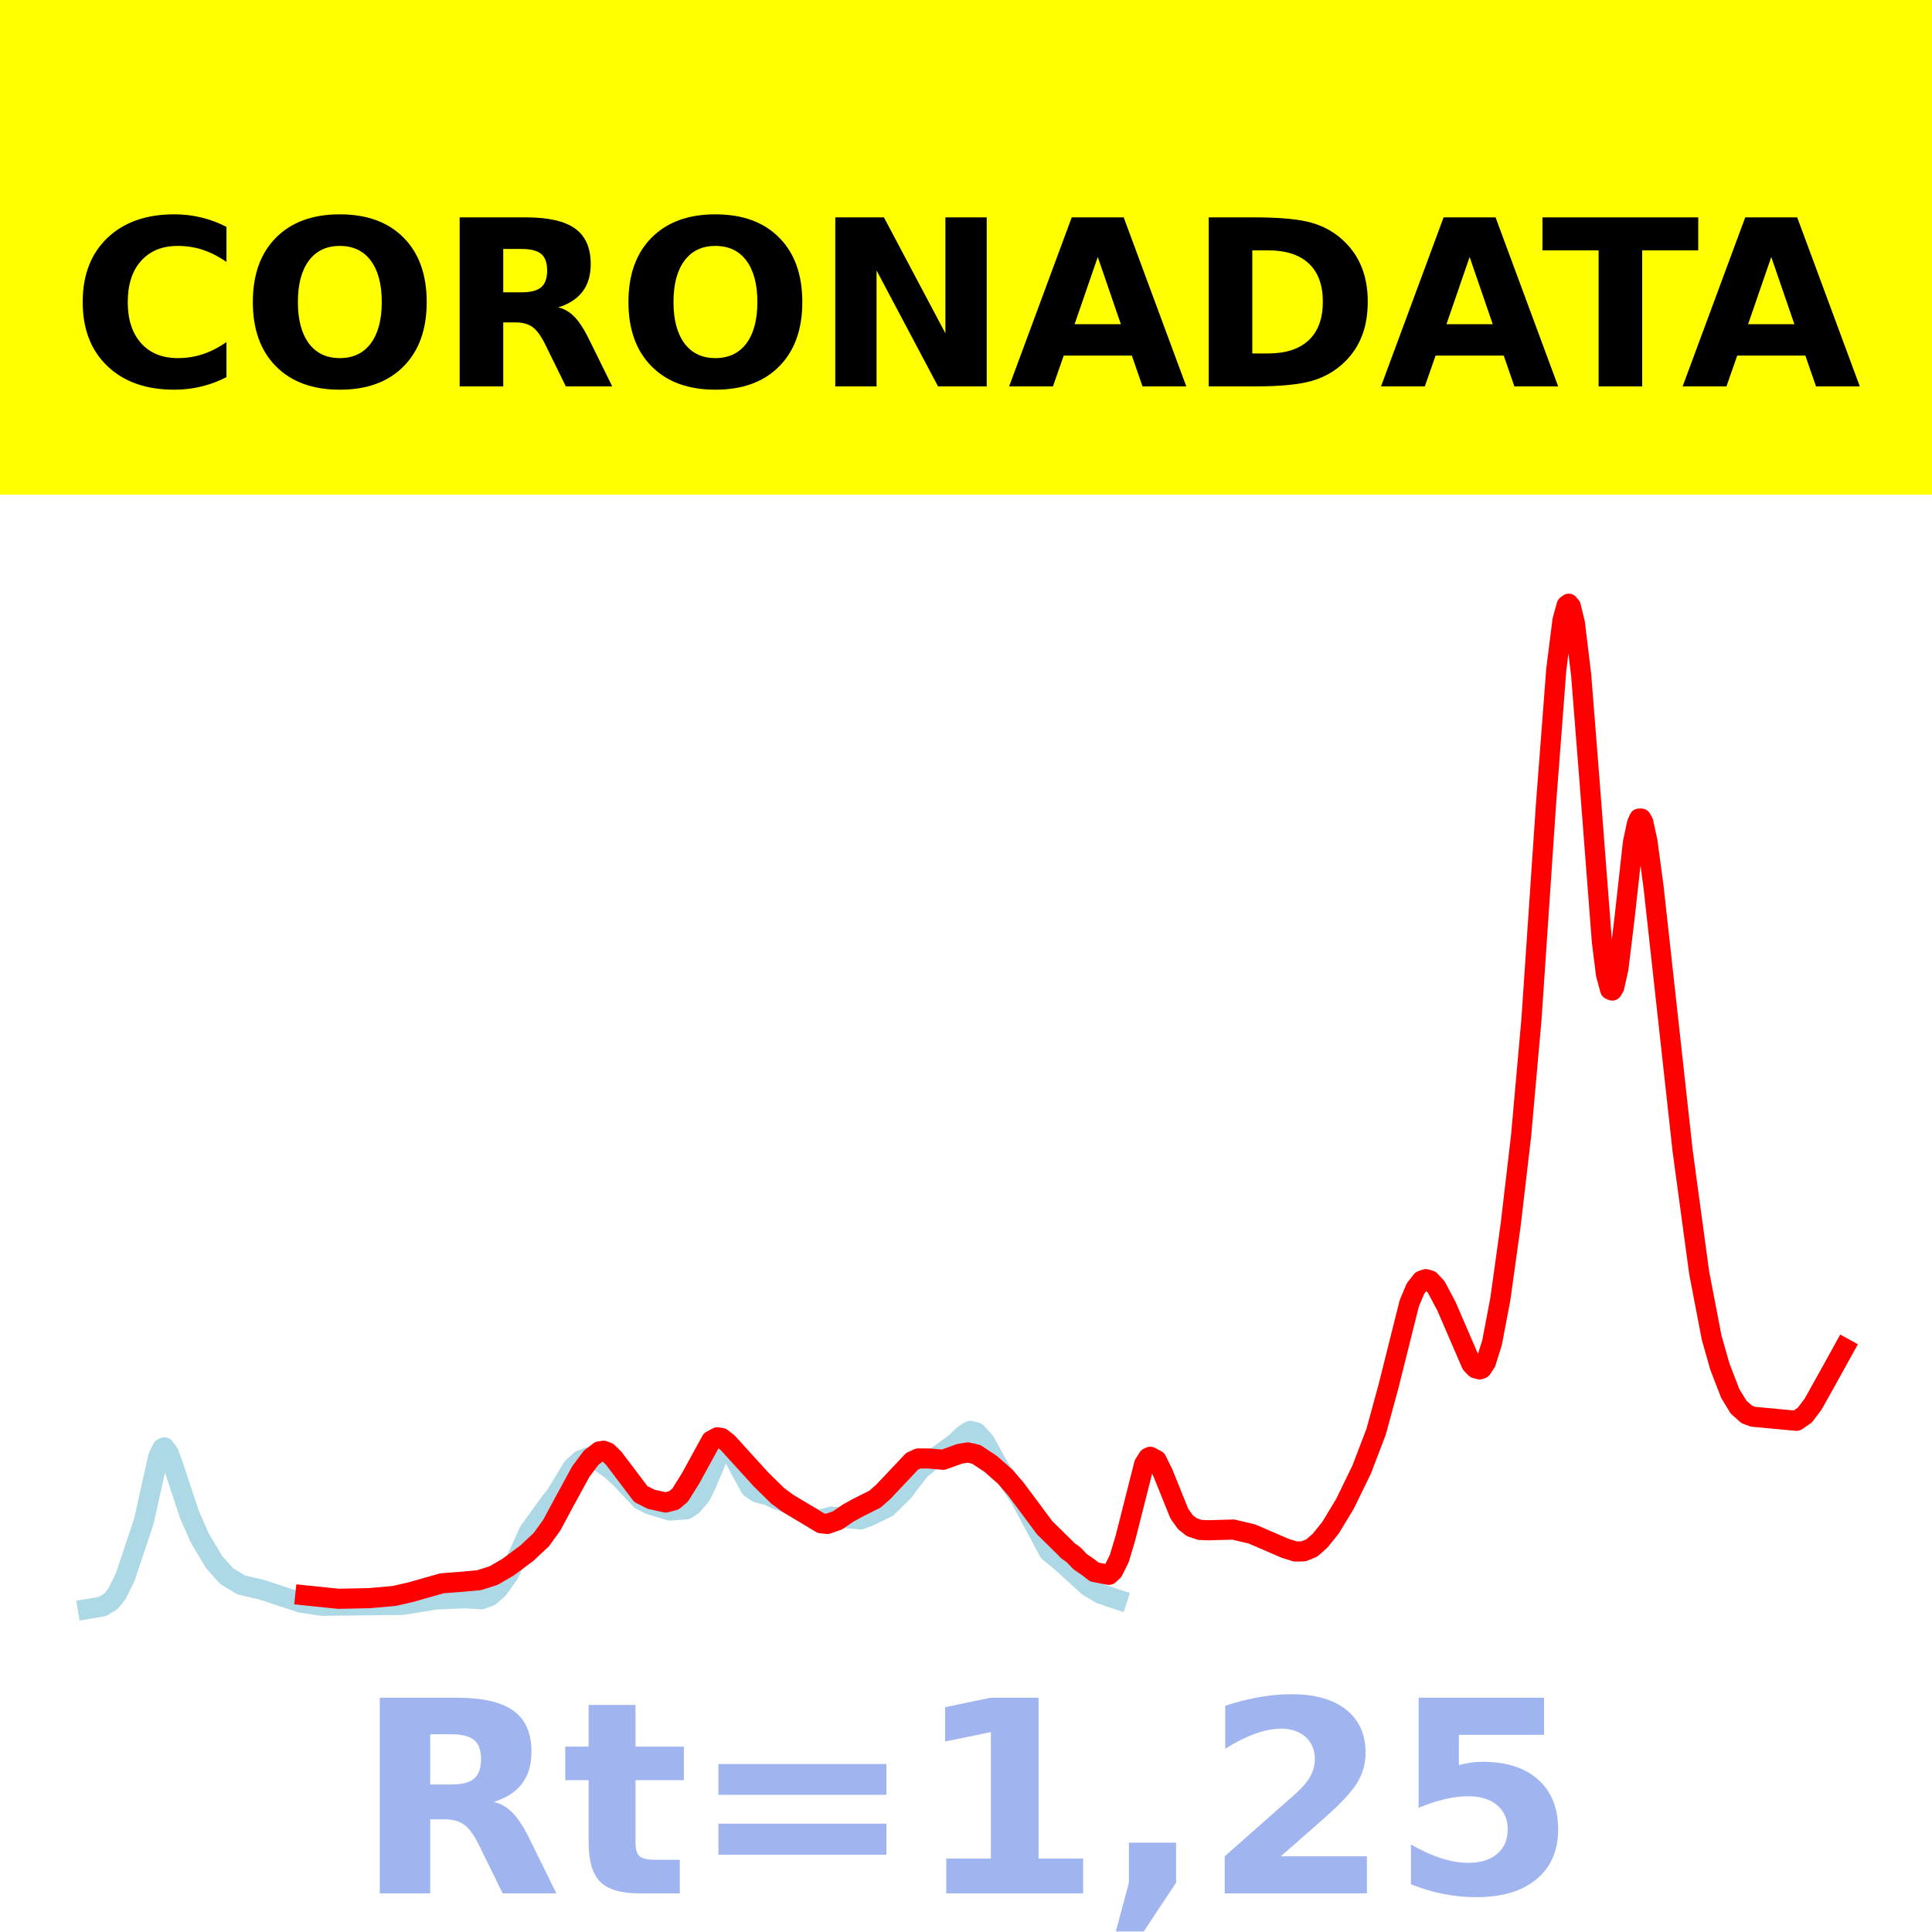
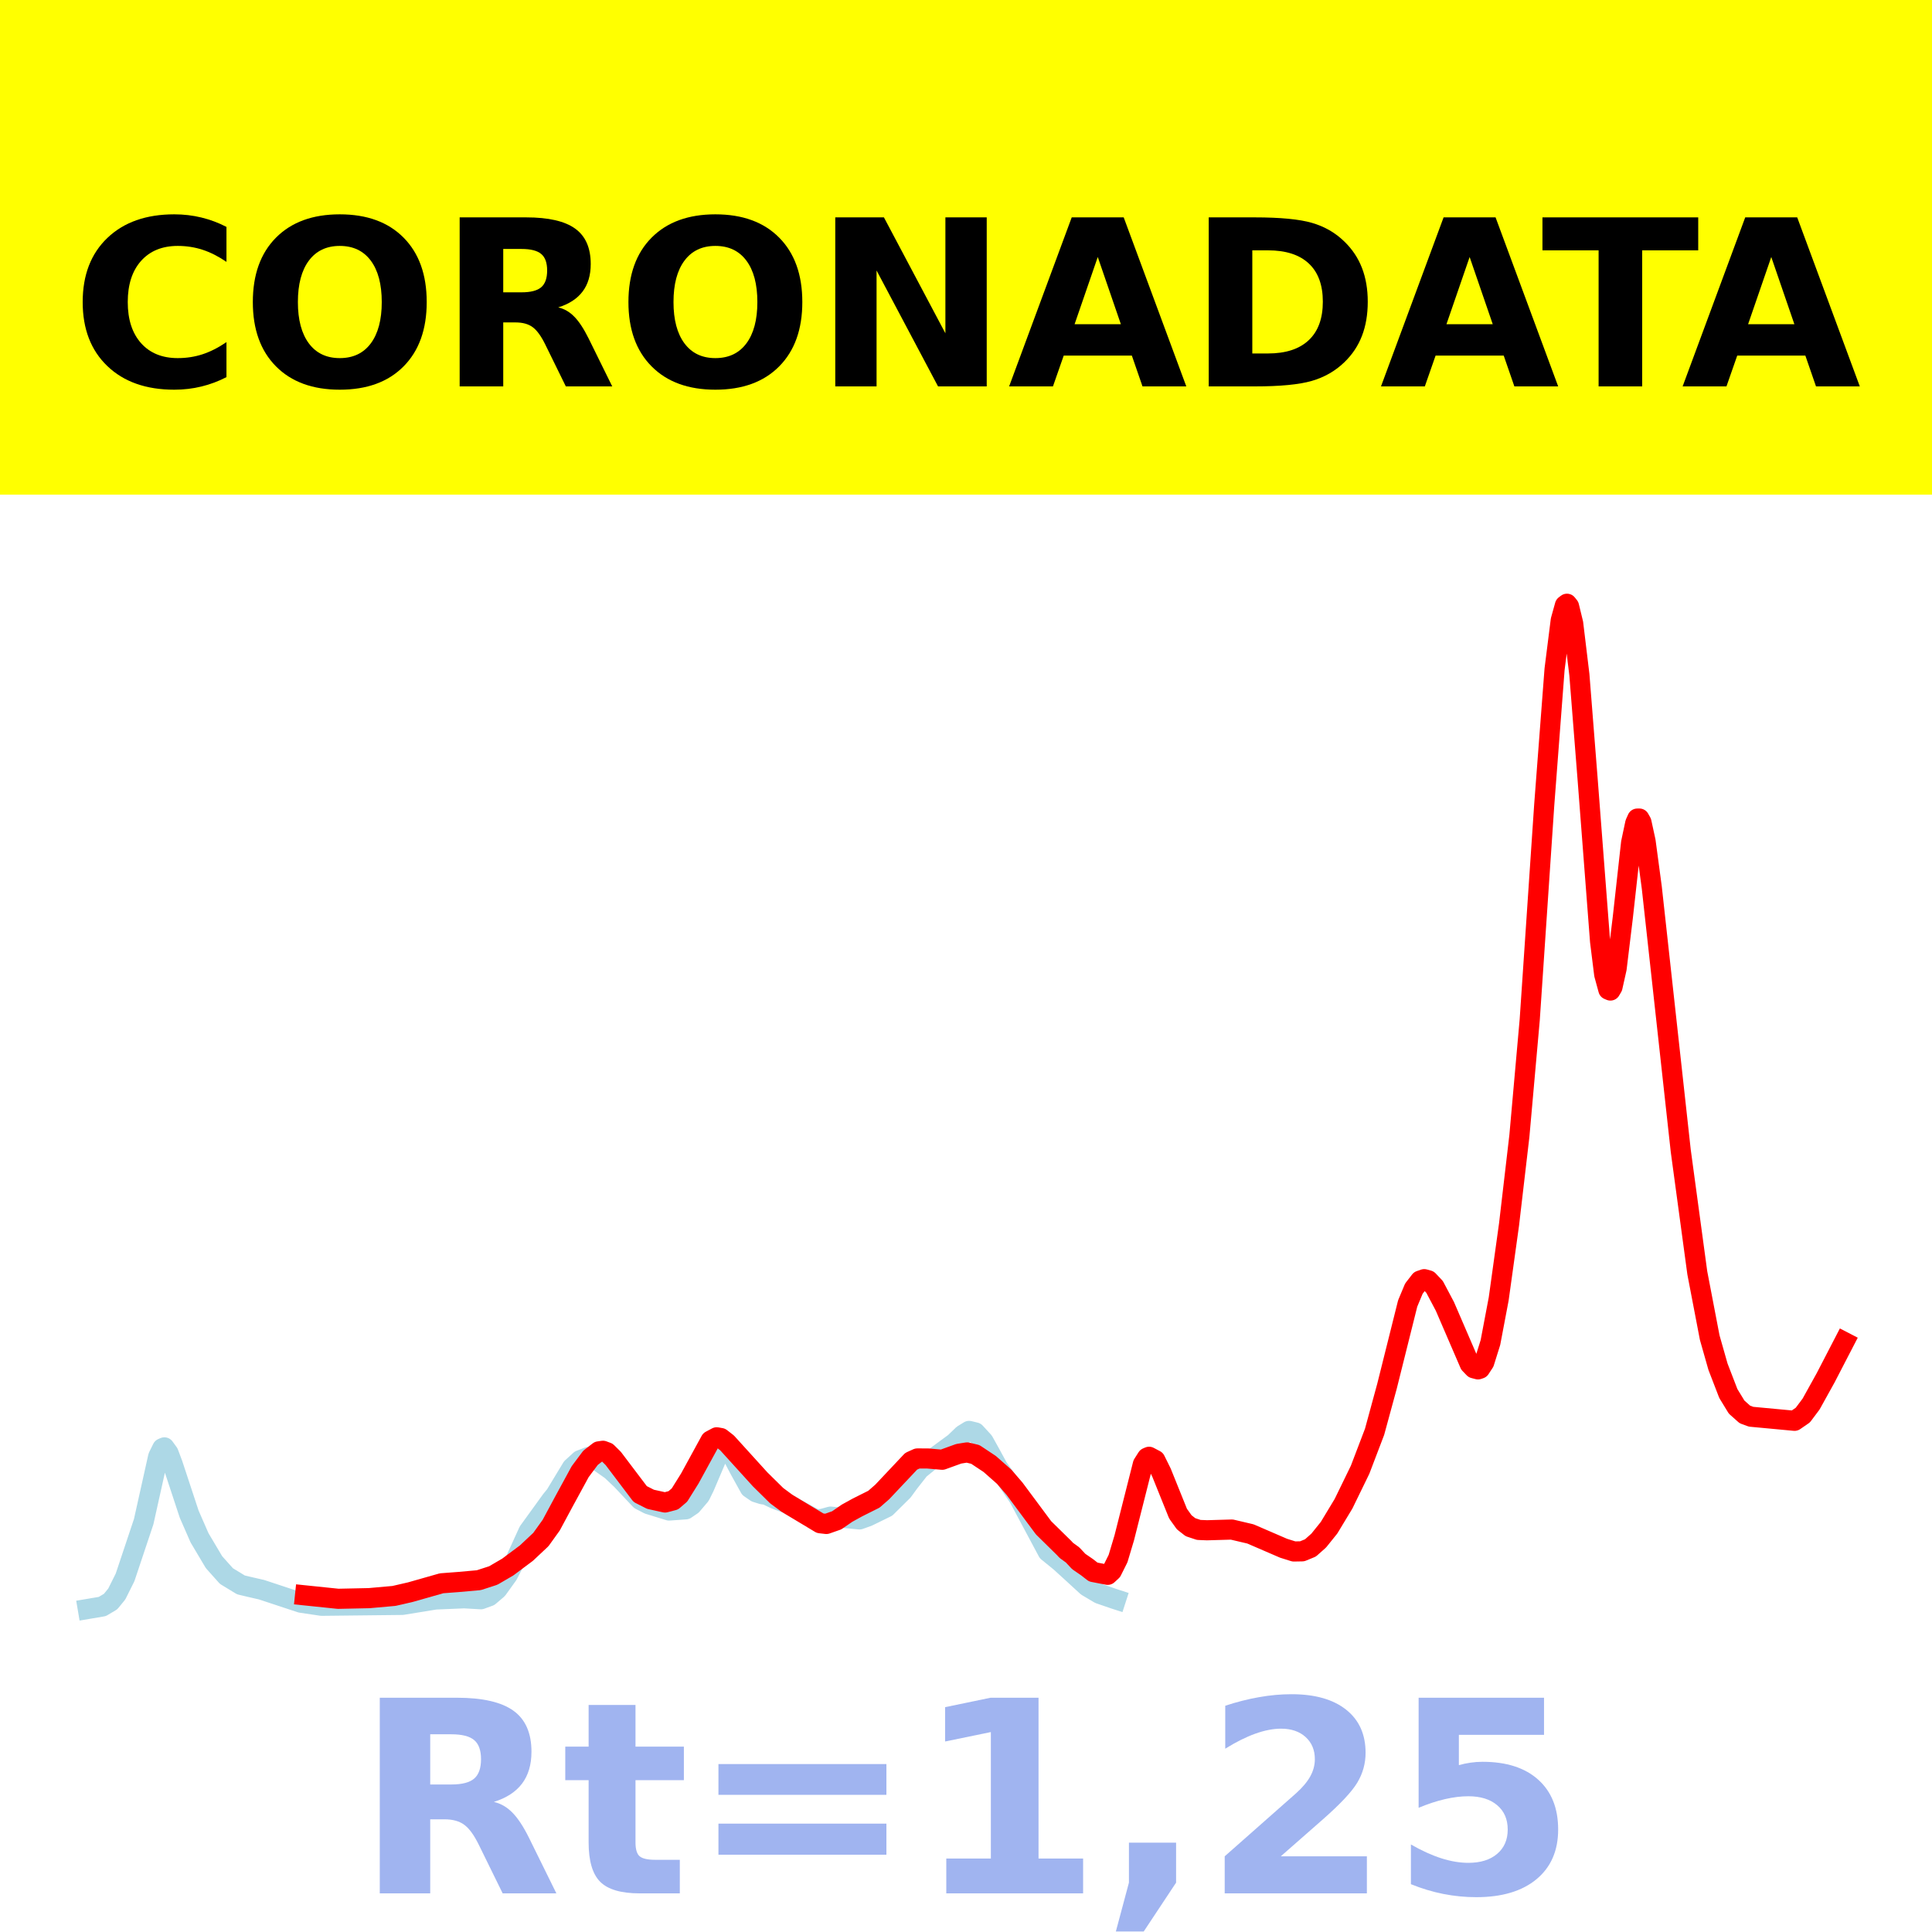
<svg xmlns="http://www.w3.org/2000/svg" xmlns:xlink="http://www.w3.org/1999/xlink" height="144pt" version="1.1" viewBox="0 0 144 144" width="144pt">
  <defs>
    <style type="text/css">*{stroke-linecap:butt;stroke-linejoin:round;}</style>
  </defs>
  <g id="figure_1">
    <g id="patch_1">
      <path d="M 0 144  L 144 144  L 144 0  L 0 0  z " style="fill:#ffffff;" />
    </g>
    <g id="axes_1">
      <g id="patch_2">
        <path d="M 0 144  L 144 144  L 144 0  L 0 0  z " style="fill:#ffffff;" />
      </g>
      <g id="line2d_1">
-         <path clip-path="url(#pe5f35c6a92)" d="M 6.545 119.923  L 7.626 119.74  L 8.244 119.373  L 8.707 118.808  L 9.324 117.571  L 10.714 113.416  L 11.331 110.651  L 11.794 108.571  L 12.103 107.947  L 12.257 107.878  L 12.566 108.301  L 12.875 109.119  L 14.11 112.857  L 14.882 114.619  L 15.962 116.435  L 16.889 117.47  L 17.969 118.128  L 18.587 118.275  L 19.513 118.488  L 22.446 119.456  L 23.99 119.685  L 30.01 119.619  L 32.48 119.217  L 34.642 119.127  L 35.877 119.199  L 36.494 118.975  L 37.111 118.45  L 37.883 117.377  L 38.501 116.188  L 39.427 114.154  L 41.125 111.811  L 41.434 111.432  L 42.669 109.396  L 43.286 108.833  L 43.904 108.596  L 44.676 108.932  L 45.602 109.581  L 46.374 110.31  L 47.763 111.789  L 48.381 112.111  L 49.925 112.586  L 51.16 112.496  L 51.623 112.182  L 52.24 111.458  L 52.549 110.832  L 53.475 108.662  L 53.938 108.081  L 54.247 108.047  L 54.556 108.334  L 55.173 109.512  L 55.945 110.905  L 56.408 111.225  L 56.871 111.371  L 57.18 111.417  L 57.798 111.711  L 58.724 112.056  L 59.496 112.499  L 60.422 113.01  L 60.885 113.248  L 61.348 113.211  L 61.966 113.04  L 64.127 113.248  L 64.744 113.029  L 66.134 112.35  L 67.369 111.131  L 67.832 110.497  L 68.604 109.517  L 69.376 108.892  L 71.228 107.532  L 71.846 106.937  L 72.309 106.652  L 72.772 106.764  L 73.389 107.436  L 73.852 108.269  L 74.47 109.399  L 75.087 110.256  L 76.014 111.617  L 78.175 115.656  L 79.101 116.409  L 79.873 117.11  L 81.108 118.242  L 82.034 118.791  L 83.115 119.162  L 83.269 119.212  L 83.269 119.212  " style="fill:none;stroke:#add8e6;stroke-linecap:square;stroke-width:1.5;" />
+         <path clip-path="url(#p2125d03daa)" d="M 6.545 119.923  L 7.625 119.74  L 8.242 119.373  L 8.704 118.808  L 9.321 117.571  L 10.709 113.416  L 11.325 110.651  L 11.788 108.571  L 12.096 107.947  L 12.251 107.878  L 12.559 108.301  L 12.867 109.119  L 14.101 112.857  L 14.872 114.619  L 15.951 116.435  L 16.876 117.47  L 17.956 118.128  L 18.572 118.275  L 19.498 118.488  L 22.427 119.456  L 23.969 119.685  L 29.983 119.619  L 32.45 119.217  L 34.608 119.127  L 35.842 119.199  L 36.459 118.975  L 37.075 118.45  L 37.846 117.377  L 38.463 116.188  L 39.388 114.154  L 41.084 111.811  L 41.393 111.432  L 42.626 109.396  L 43.243 108.833  L 43.86 108.596  L 44.631 108.932  L 45.556 109.581  L 46.327 110.31  L 47.715 111.789  L 48.332 112.111  L 49.873 112.586  L 51.107 112.496  L 51.57 112.182  L 52.186 111.458  L 52.495 110.832  L 53.42 108.662  L 53.882 108.081  L 54.191 108.047  L 54.499 108.334  L 55.116 109.512  L 55.887 110.905  L 56.35 111.225  L 56.812 111.371  L 57.12 111.417  L 57.737 111.711  L 58.662 112.056  L 59.433 112.499  L 60.358 113.01  L 60.821 113.248  L 61.284 113.211  L 61.9 113.04  L 64.059 113.248  L 64.676 113.029  L 66.064 112.35  L 67.297 111.131  L 67.76 110.497  L 68.531 109.517  L 69.302 108.892  L 71.152 107.532  L 71.769 106.937  L 72.231 106.652  L 72.694 106.764  L 73.311 107.436  L 73.773 108.269  L 74.39 109.399  L 75.007 110.256  L 75.932 111.617  L 78.091 115.656  L 79.016 116.409  L 79.787 117.11  L 81.02 118.242  L 81.945 118.791  L 83.025 119.162  L 83.179 119.212  L 83.179 119.212  " style="fill:none;stroke:#add8e6;stroke-linecap:square;stroke-width:1.5;" />
      </g>
      <g id="line2d_2">
-         <path clip-path="url(#pe5f35c6a92)" d="M 22.755 118.91  L 25.225 119.165  L 27.54 119.116  L 29.393 118.951  L 30.628 118.667  L 32.943 118.009  L 34.178 117.915  L 35.722 117.778  L 36.803 117.428  L 37.883 116.798  L 39.273 115.762  L 40.353 114.748  L 41.125 113.676  L 42.051 111.954  L 43.286 109.689  L 44.058 108.657  L 44.676 108.177  L 44.985 108.132  L 45.293 108.248  L 45.756 108.706  L 47.763 111.357  L 48.535 111.748  L 49.616 111.987  L 50.233 111.827  L 50.696 111.432  L 51.468 110.197  L 53.012 107.376  L 53.475 107.128  L 53.784 107.183  L 54.247 107.545  L 56.717 110.264  L 57.952 111.479  L 58.724 112.049  L 61.194 113.533  L 61.657 113.587  L 62.429 113.316  L 63.201 112.784  L 63.973 112.359  L 65.208 111.742  L 65.825 111.203  L 67.986 108.913  L 68.449 108.705  L 69.221 108.707  L 70.302 108.801  L 71.537 108.355  L 72.154 108.256  L 72.772 108.404  L 73.852 109.12  L 74.933 110.074  L 75.705 110.969  L 77.866 113.874  L 79.41 115.39  L 79.564 115.558  L 80.027 115.892  L 80.491 116.385  L 81.108 116.809  L 81.571 117.17  L 82.652 117.378  L 82.961 117.093  L 83.424 116.167  L 83.887 114.62  L 85.276 109.134  L 85.585 108.647  L 85.739 108.58  L 86.202 108.825  L 86.666 109.759  L 87.901 112.82  L 88.364 113.465  L 88.827 113.827  L 89.444 114.032  L 90.062 114.057  L 91.914 114.004  L 93.304 114.33  L 95.774 115.396  L 96.545 115.638  L 97.163 115.627  L 97.78 115.373  L 98.398 114.825  L 99.17 113.866  L 100.25 112.079  L 101.485 109.546  L 102.566 106.718  L 103.492 103.322  L 105.036 97.153  L 105.499 96.045  L 105.962 95.449  L 106.271 95.342  L 106.58 95.428  L 107.043 95.917  L 107.815 97.371  L 109.667 101.663  L 109.976 101.984  L 110.285 102.065  L 110.439 102.012  L 110.748 101.542  L 111.211 100.064  L 111.828 96.814  L 112.6 91.265  L 113.372 84.664  L 114.144 76.002  L 115.225 60.005  L 115.997 49.887  L 116.46 46.228  L 116.768 45.117  L 116.923 45  L 117.077 45.194  L 117.386 46.46  L 117.849 50.294  L 118.467 58.113  L 119.393 70.163  L 119.702 72.632  L 120.01 73.763  L 120.165 73.828  L 120.319 73.565  L 120.628 72.188  L 121.091 68.374  L 121.708 62.812  L 122.017 61.356  L 122.172 61.013  L 122.326 61.011  L 122.48 61.286  L 122.789 62.703  L 123.252 66.157  L 125.413 85.77  L 126.648 94.872  L 127.575 99.695  L 128.192 101.867  L 128.964 103.865  L 129.581 104.876  L 130.199 105.425  L 130.662 105.595  L 133.904 105.899  L 134.521 105.473  L 135.139 104.653  L 136.374 102.444  L 137.455 100.487  L 137.455 100.487  " style="fill:none;stroke:#ff0000;stroke-linecap:square;stroke-width:1.5;" />
+         <path clip-path="url(#p2125d03daa)" d="M 22.736 118.91  L 25.203 119.165  L 27.516 119.116  L 29.366 118.951  L 30.599 118.667  L 32.912 118.009  L 34.146 117.915  L 35.688 117.778  L 36.767 117.428  L 37.846 116.798  L 39.234 115.762  L 40.314 114.748  L 41.084 113.676  L 42.01 111.954  L 43.243 109.689  L 44.014 108.657  L 44.631 108.177  L 44.939 108.132  L 45.248 108.248  L 45.71 108.706  L 47.715 111.357  L 48.486 111.748  L 49.565 111.987  L 50.182 111.827  L 50.644 111.432  L 51.415 110.197  L 52.957 107.376  L 53.42 107.128  L 53.728 107.183  L 54.191 107.545  L 56.658 110.264  L 57.891 111.479  L 58.662 112.049  L 61.129 113.533  L 61.592 113.587  L 62.363 113.316  L 63.134 112.784  L 63.905 112.359  L 65.138 111.742  L 65.755 111.203  L 67.914 108.913  L 68.376 108.705  L 69.147 108.707  L 70.227 108.801  L 71.46 108.355  L 72.077 108.256  L 72.694 108.404  L 73.773 109.12  L 74.853 110.074  L 75.624 110.969  L 77.782 113.874  L 79.324 115.39  L 79.478 115.558  L 79.941 115.892  L 80.403 116.385  L 81.02 116.809  L 81.483 117.17  L 82.562 117.378  L 82.871 117.093  L 83.333 116.167  L 83.796 114.62  L 85.183 109.134  L 85.492 108.647  L 85.646 108.58  L 86.109 108.825  L 86.571 109.759  L 87.805 112.82  L 88.267 113.465  L 88.73 113.827  L 89.347 114.032  L 89.963 114.057  L 91.814 114.004  L 93.201 114.33  L 95.668 115.396  L 96.439 115.638  L 97.056 115.627  L 97.673 115.373  L 98.29 114.825  L 99.061 113.866  L 100.14 112.079  L 101.374 109.546  L 102.453 106.718  L 103.378 103.322  L 104.92 97.153  L 105.383 96.045  L 105.845 95.449  L 106.154 95.342  L 106.462 95.428  L 106.925 95.917  L 107.695 97.371  L 109.546 101.663  L 109.854 101.984  L 110.163 102.065  L 110.317 102.012  L 110.625 101.542  L 111.088 100.064  L 111.704 96.814  L 112.475 91.265  L 113.246 84.664  L 114.017 76.002  L 115.097 60.005  L 115.868 49.887  L 116.33 46.228  L 116.639 45.117  L 116.793 45  L 116.947 45.194  L 117.255 46.46  L 117.718 50.294  L 118.335 58.113  L 119.26 70.163  L 119.568 72.632  L 119.877 73.763  L 120.031 73.828  L 120.185 73.565  L 120.493 72.188  L 120.956 68.374  L 121.573 62.812  L 121.881 61.356  L 122.035 61.013  L 122.19 61.011  L 122.344 61.286  L 122.652 62.703  L 123.115 66.157  L 125.273 85.77  L 126.507 94.872  L 127.432 99.695  L 128.049 101.867  L 128.82 103.865  L 129.437 104.876  L 130.053 105.425  L 130.516 105.595  L 133.754 105.898  L 134.371 105.473  L 134.987 104.652  L 136.067 102.705  L 137.455 100.025  L 137.455 100.025  " style="fill:none;stroke:#ff0000;stroke-linecap:square;stroke-width:1.5;" />
      </g>
      <g id="patch_3">
        <path d="M 0 144  L 0 0  " style="fill:none;stroke:#ffffff;stroke-linecap:square;stroke-linejoin:miter;stroke-width:0.8;" />
      </g>
      <g id="patch_4">
        <path d="M 144 144  L 144 0  " style="fill:none;stroke:#ffffff;stroke-linecap:square;stroke-linejoin:miter;stroke-width:0.8;" />
      </g>
      <g id="patch_5">
        <path d="M 0 144  L 144 144  " style="fill:none;stroke:#ffffff;stroke-linecap:square;stroke-linejoin:miter;stroke-width:0.8;" />
      </g>
      <g id="patch_6">
        <path d="M 0 0  L 144 0  " style="fill:none;stroke:#ffffff;stroke-linecap:square;stroke-linejoin:miter;stroke-width:0.8;" />
      </g>
    </g>
    <g id="text_1">
      <g id="patch_7">
        <path d="M -64.848 36.368  L 208.848 36.368  L 208.848 -7.654  L -64.848 -7.654  z " style="fill:#ffff00;stroke:#ffff00;stroke-linejoin:miter;" />
      </g>
      <g transform="translate(72 9.45018)scale(0.1728 -0.1728)" />
      <g transform="translate(-60.87375 28.8)scale(0.1728 -0.1728)">
        <defs>
          <path id="DejaVuSans-Bold-32" />
          <path d="M 67 4  Q 61.812 1.312 56.203 -0.047  Q 50.594 -1.422 44.484 -1.422  Q 26.266 -1.422 15.625 8.766  Q 4.984 18.953 4.984 36.375  Q 4.984 53.859 15.625 64.031  Q 26.266 74.219 44.484 74.219  Q 50.594 74.219 56.203 72.844  Q 61.812 71.484 67 68.797  L 67 53.719  Q 61.766 57.281 56.688 58.938  Q 51.609 60.594 46 60.594  Q 35.938 60.594 30.172 54.141  Q 24.422 47.703 24.422 36.375  Q 24.422 25.094 30.172 18.641  Q 35.938 12.203 46 12.203  Q 51.609 12.203 56.688 13.859  Q 61.766 15.531 67 19.094  z " id="DejaVuSans-Bold-67" />
          <path d="M 42.484 60.594  Q 33.891 60.594 29.156 54.25  Q 24.422 47.906 24.422 36.375  Q 24.422 24.906 29.156 18.547  Q 33.891 12.203 42.484 12.203  Q 51.125 12.203 55.859 18.547  Q 60.594 24.906 60.594 36.375  Q 60.594 47.906 55.859 54.25  Q 51.125 60.594 42.484 60.594  z M 42.484 74.219  Q 60.062 74.219 70.016 64.156  Q 79.984 54.109 79.984 36.375  Q 79.984 18.703 70.016 8.641  Q 60.062 -1.422 42.484 -1.422  Q 24.953 -1.422 14.969 8.641  Q 4.984 18.703 4.984 36.375  Q 4.984 54.109 14.969 64.156  Q 24.953 74.219 42.484 74.219  z " id="DejaVuSans-Bold-79" />
          <path d="M 35.891 40.578  Q 41.797 40.578 44.359 42.766  Q 46.922 44.969 46.922 50  Q 46.922 54.984 44.359 57.125  Q 41.797 59.281 35.891 59.281  L 27.984 59.281  L 27.984 40.578  z M 27.984 27.594  L 27.984 0  L 9.188 0  L 9.188 72.906  L 37.891 72.906  Q 52.297 72.906 59 68.062  Q 65.719 63.234 65.719 52.781  Q 65.719 45.562 62.219 40.922  Q 58.734 36.281 51.703 34.078  Q 55.562 33.203 58.609 30.094  Q 61.672 27 64.797 20.703  L 75 0  L 54.984 0  L 46.094 18.109  Q 43.406 23.578 40.641 25.578  Q 37.891 27.594 33.297 27.594  z " id="DejaVuSans-Bold-82" />
          <path d="M 9.188 72.906  L 30.172 72.906  L 56.688 22.906  L 56.688 72.906  L 74.516 72.906  L 74.516 0  L 53.516 0  L 27 50  L 27 0  L 9.188 0  z " id="DejaVuSans-Bold-78" />
          <path d="M 53.422 13.281  L 24.031 13.281  L 19.391 0  L 0.484 0  L 27.484 72.906  L 49.906 72.906  L 76.906 0  L 58.016 0  z M 28.719 26.812  L 48.688 26.812  L 38.719 55.812  z " id="DejaVuSans-Bold-65" />
          <path d="M 27.984 58.688  L 27.984 14.203  L 34.719 14.203  Q 46.234 14.203 52.312 19.922  Q 58.406 25.641 58.406 36.531  Q 58.406 47.359 52.344 53.016  Q 46.297 58.688 34.719 58.688  z M 9.188 72.906  L 29 72.906  Q 45.609 72.906 53.734 70.531  Q 61.859 68.172 67.672 62.5  Q 72.797 57.562 75.281 51.109  Q 77.781 44.672 77.781 36.531  Q 77.781 28.266 75.281 21.797  Q 72.797 15.328 67.672 10.406  Q 61.812 4.734 53.609 2.359  Q 45.406 0 29 0  L 9.188 0  z " id="DejaVuSans-Bold-68" />
          <path d="M 0.484 72.906  L 67.672 72.906  L 67.672 58.688  L 43.5 58.688  L 43.5 0  L 24.703 0  L 24.703 58.688  L 0.484 58.688  z " id="DejaVuSans-Bold-84" />
        </defs>
        <use xlink:href="#DejaVuSans-Bold-32" />
        <use x="34.814" xlink:href="#DejaVuSans-Bold-32" />
        <use x="69.629" xlink:href="#DejaVuSans-Bold-32" />
        <use x="104.443" xlink:href="#DejaVuSans-Bold-32" />
        <use x="139.258" xlink:href="#DejaVuSans-Bold-32" />
        <use x="174.072" xlink:href="#DejaVuSans-Bold-32" />
        <use x="208.887" xlink:href="#DejaVuSans-Bold-32" />
        <use x="243.701" xlink:href="#DejaVuSans-Bold-32" />
        <use x="278.516" xlink:href="#DejaVuSans-Bold-32" />
        <use x="313.33" xlink:href="#DejaVuSans-Bold-32" />
        <use x="348.145" xlink:href="#DejaVuSans-Bold-32" />
        <use x="382.959" xlink:href="#DejaVuSans-Bold-67" />
        <use x="456.348" xlink:href="#DejaVuSans-Bold-79" />
        <use x="541.357" xlink:href="#DejaVuSans-Bold-82" />
        <use x="618.359" xlink:href="#DejaVuSans-Bold-79" />
        <use x="703.369" xlink:href="#DejaVuSans-Bold-78" />
        <use x="787.061" xlink:href="#DejaVuSans-Bold-65" />
        <use x="864.453" xlink:href="#DejaVuSans-Bold-68" />
        <use x="947.461" xlink:href="#DejaVuSans-Bold-65" />
        <use x="1017.104" xlink:href="#DejaVuSans-Bold-84" />
        <use x="1077.566" xlink:href="#DejaVuSans-Bold-65" />
        <use x="1154.959" xlink:href="#DejaVuSans-Bold-32" />
        <use x="1189.773" xlink:href="#DejaVuSans-Bold-32" />
        <use x="1224.588" xlink:href="#DejaVuSans-Bold-32" />
        <use x="1259.402" xlink:href="#DejaVuSans-Bold-32" />
        <use x="1294.217" xlink:href="#DejaVuSans-Bold-32" />
        <use x="1329.031" xlink:href="#DejaVuSans-Bold-32" />
        <use x="1363.846" xlink:href="#DejaVuSans-Bold-32" />
        <use x="1398.66" xlink:href="#DejaVuSans-Bold-32" />
        <use x="1433.475" xlink:href="#DejaVuSans-Bold-32" />
        <use x="1468.289" xlink:href="#DejaVuSans-Bold-32" />
        <use x="1503.104" xlink:href="#DejaVuSans-Bold-32" />
      </g>
    </g>
    <g id="text_2">
      <g style="fill:#4169e1;opacity:0.5;" transform="translate(26.46875 141.12)scale(0.2 -0.2)">
        <defs>
          <path d="M 27.484 70.219  L 27.484 54.688  L 45.516 54.688  L 45.516 42.188  L 27.484 42.188  L 27.484 19  Q 27.484 15.188 29 13.844  Q 30.516 12.5 35.016 12.5  L 44 12.5  L 44 0  L 29 0  Q 18.656 0 14.328 4.312  Q 10.016 8.641 10.016 19  L 10.016 42.188  L 1.312 42.188  L 1.312 54.688  L 10.016 54.688  L 10.016 70.219  z " id="DejaVuSans-Bold-116" />
          <path d="M 10.594 48.188  L 73.188 48.188  L 73.188 36.719  L 10.594 36.719  z M 10.594 25.984  L 73.188 25.984  L 73.188 14.406  L 10.594 14.406  z " id="DejaVuSans-Bold-61" />
          <path d="M 11.719 12.984  L 28.328 12.984  L 28.328 60.109  L 11.281 56.594  L 11.281 69.391  L 28.219 72.906  L 46.094 72.906  L 46.094 12.984  L 62.703 12.984  L 62.703 0  L 11.719 0  z " id="DejaVuSans-Bold-49" />
          <path d="M 10.203 18.891  L 27.781 18.891  L 27.781 4  L 15.719 -14.203  L 5.328 -14.203  L 10.203 4  z " id="DejaVuSans-Bold-44" />
          <path d="M 28.812 13.812  L 60.891 13.812  L 60.891 0  L 7.906 0  L 7.906 13.812  L 34.516 37.312  Q 38.094 40.531 39.797 43.609  Q 41.5 46.688 41.5 50  Q 41.5 55.125 38.062 58.25  Q 34.625 61.375 28.906 61.375  Q 24.516 61.375 19.281 59.5  Q 14.062 57.625 8.109 53.906  L 8.109 69.922  Q 14.453 72.016 20.656 73.109  Q 26.859 74.219 32.812 74.219  Q 45.906 74.219 53.156 68.453  Q 60.406 62.703 60.406 52.391  Q 60.406 46.438 57.328 41.281  Q 54.25 36.141 44.391 27.484  z " id="DejaVuSans-Bold-50" />
          <path d="M 10.594 72.906  L 57.328 72.906  L 57.328 59.078  L 25.594 59.078  L 25.594 47.797  Q 27.734 48.391 29.906 48.703  Q 32.078 49.031 34.422 49.031  Q 47.75 49.031 55.172 42.359  Q 62.594 35.688 62.594 23.781  Q 62.594 11.969 54.516 5.266  Q 46.438 -1.422 32.078 -1.422  Q 25.875 -1.422 19.797 -0.219  Q 13.719 0.984 7.719 3.422  L 7.719 18.219  Q 13.672 14.797 19.016 13.078  Q 24.359 11.375 29.109 11.375  Q 35.938 11.375 39.859 14.719  Q 43.797 18.062 43.797 23.781  Q 43.797 29.547 39.859 32.859  Q 35.938 36.188 29.109 36.188  Q 25.047 36.188 20.453 35.125  Q 15.875 34.078 10.594 31.891  z " id="DejaVuSans-Bold-53" />
        </defs>
        <use xlink:href="#DejaVuSans-Bold-82" />
        <use x="77.002" xlink:href="#DejaVuSans-Bold-116" />
        <use x="124.805" xlink:href="#DejaVuSans-Bold-61" />
        <use x="208.594" xlink:href="#DejaVuSans-Bold-49" />
        <use x="278.174" xlink:href="#DejaVuSans-Bold-44" />
        <use x="316.162" xlink:href="#DejaVuSans-Bold-50" />
        <use x="385.742" xlink:href="#DejaVuSans-Bold-53" />
      </g>
    </g>
  </g>
  <defs>
-     <clipPath id="pe5f35c6a92">
+     <clipPath id="p2125d03daa">
      <rect height="144" width="144" x="0" y="0" />
    </clipPath>
  </defs>
</svg>
